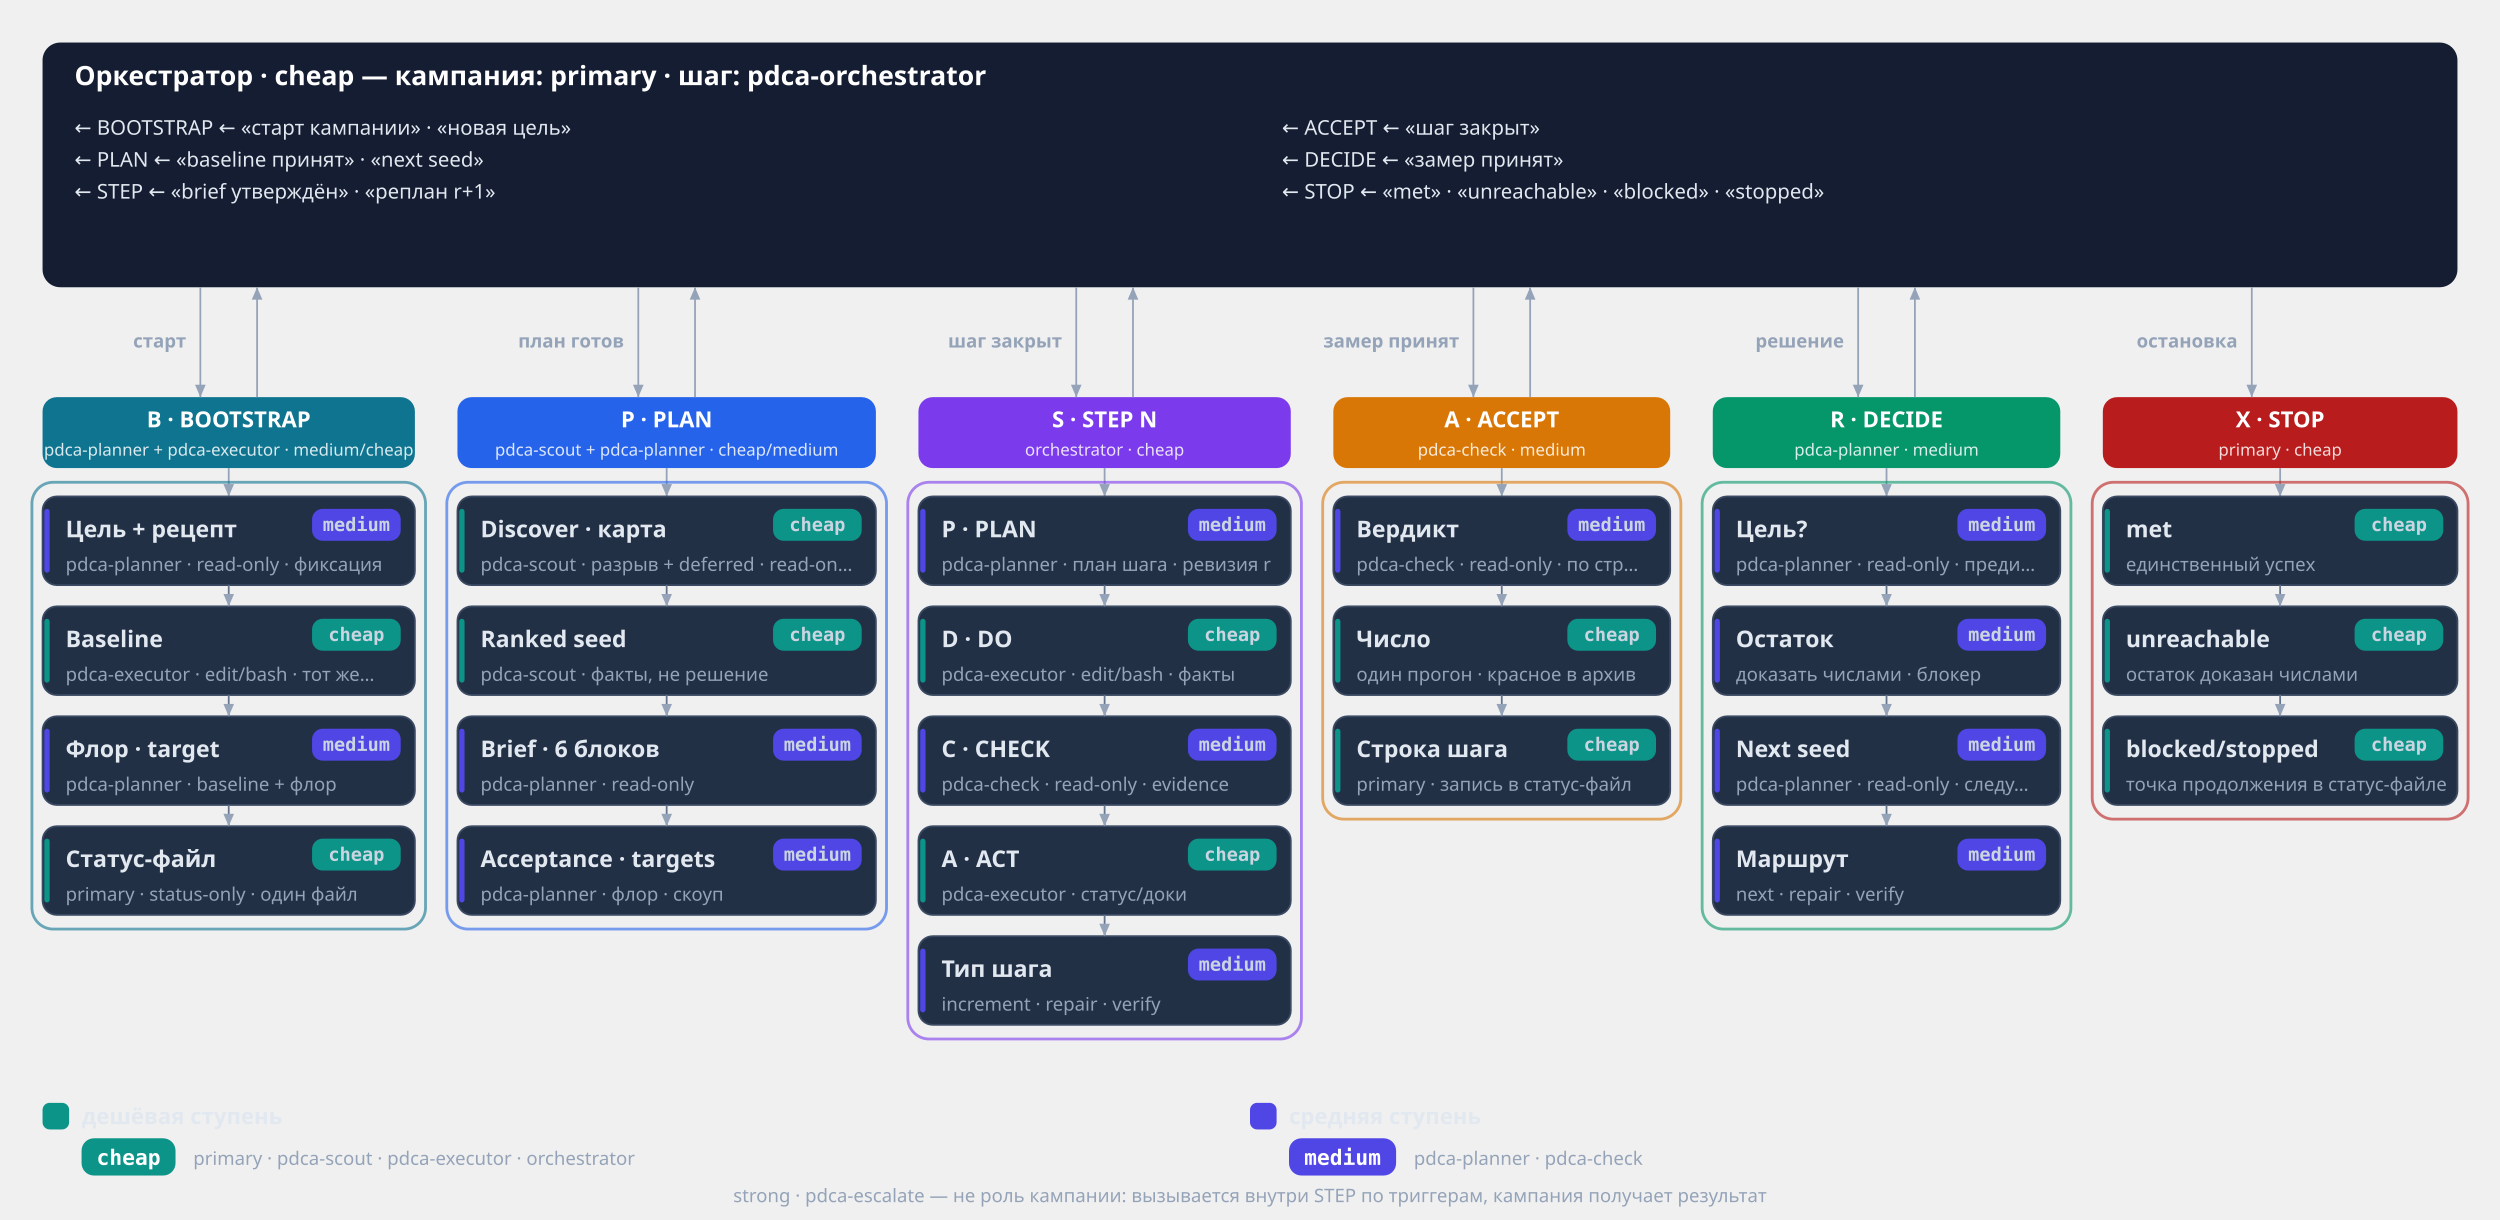
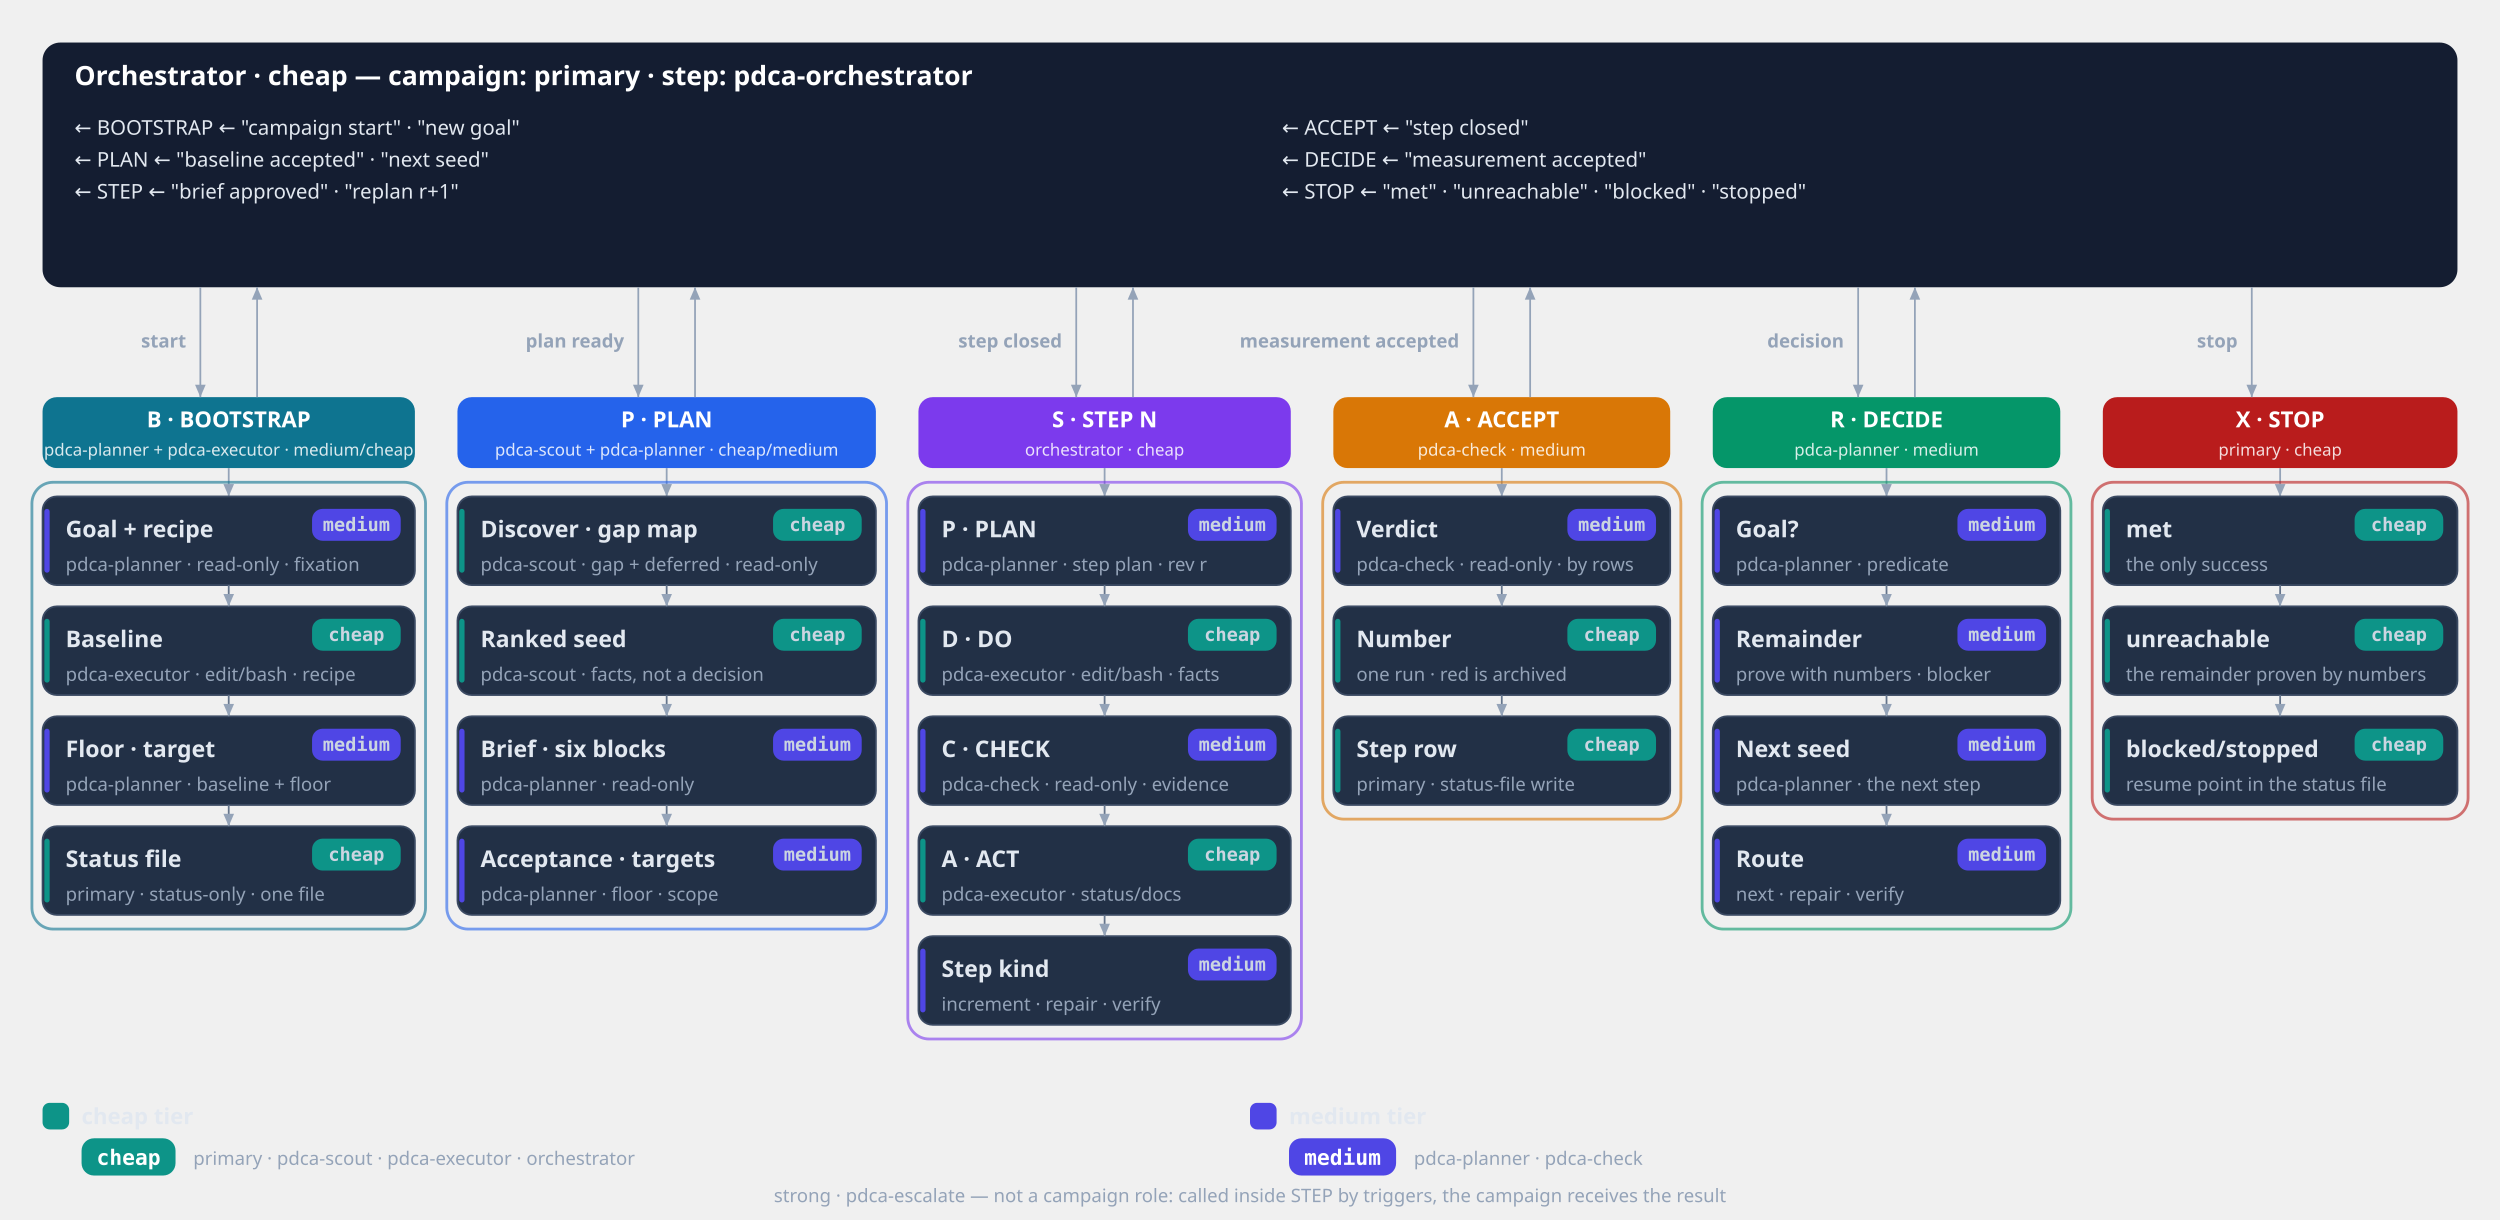
<svg xmlns="http://www.w3.org/2000/svg" viewBox="0 0 1410 688" width="1410" height="688" font-family="Segoe UI, system-ui, sans-serif">
  <defs>
    <marker id="arrow" markerWidth="9" markerHeight="9" refX="7" refY="3" orient="auto">
      <path d="M0,0 L7,3 L0,6 Z" fill="#94a3b8" />
    </marker>
  </defs>
  <style>
.t{font-size:13px;font-weight:600;fill:#e2e8f0}
.s{font-size:10.5px;fill:#94a3b8}
.h{font-size:12.5px;font-weight:700;fill:#ffffff}
.ho{font-size:9.5px;fill:#ffffff;fill-opacity:0.85}
.g{font-size:10.5px;font-weight:600}
.band{fill:#141d31}
.bt{fill:#ffffff;font-size:15px;font-weight:700}
.ol{fill:#e2e8f0;font-size:11.5px}
.lt{font-size:12.5px;font-weight:700;fill:#e2e8f0}
.ls{font-size:10.5px;fill:#94a3b8}
.lm{font-family:ui-monospace,Consolas,Menlo,monospace;font-size:12px;font-weight:700}
.bm{font-family:ui-monospace,Consolas,Menlo,monospace;font-size:10.5px;font-weight:700}
.st{font-size:14px;font-weight:700}
</style>
  <rect x="24" y="24" width="1362" height="138" rx="10" class="band" />
-   <text x="42" y="48" class="bt">Оркестратор · cheap — кампания: primary · шаг: pdca-orchestrator</text>
-   <text x="42" y="76" class="ol">← BOOTSTRAP ← «старт кампании» · «новая цель»</text>
-   <text x="42" y="94" class="ol">← PLAN ← «baseline принят» · «next seed»</text>
-   <text x="42" y="112" class="ol">← STEP ← «brief утверждён» · «реплан r+1»</text>
-   <text x="723.0" y="76" class="ol">← ACCEPT ← «шаг закрыт»</text>
-   <text x="723.0" y="94" class="ol">← DECIDE ← «замер принят»</text>
-   <text x="723.0" y="112" class="ol">← STOP ← «met» · «unreachable» · «blocked» · «stopped»</text>
+   <text x="42" y="48" class="bt">Orchestrator · cheap — campaign: primary · step: pdca-orchestrator</text>
+   <text x="42" y="76" class="ol">← BOOTSTRAP ← "campaign start" · "new goal"</text>
+   <text x="42" y="94" class="ol">← PLAN ← "baseline accepted" · "next seed"</text>
+   <text x="42" y="112" class="ol">← STEP ← "brief approved" · "replan r+1"</text>
+   <text x="723.0" y="76" class="ol">← ACCEPT ← "step closed"</text>
+   <text x="723.0" y="94" class="ol">← DECIDE ← "measurement accepted"</text>
+   <text x="723.0" y="112" class="ol">← STOP ← "met" · "unreachable" · "blocked" · "stopped"</text>
  <rect x="24" y="224" width="210" height="40" rx="8" fill="#0e7490" />
  <text x="129.0" y="241" class="h" text-anchor="middle">B · BOOTSTRAP</text>
  <text x="129.0" y="257" class="ho" text-anchor="middle">pdca-planner + pdca-executor · medium/cheap</text>
  <polyline points="129.0,264 129.0,280" fill="none" stroke="#94a3b8" marker-end="url(#arrow)" />
  <rect x="24" y="280" width="210" height="50" rx="8" fill="#223046" stroke="#3b4a63" stroke-width="1" />
  <rect x="25" y="287" width="3" height="36" rx="1.5" fill="#4f46e5" />
  <rect x="176" y="287" width="50" height="18" rx="6" fill="#4f46e5" />
  <text x="201.0" y="299.5" class="bm" fill="#cbd5e1" text-anchor="middle">medium</text>
-   <text x="37" y="303" class="t">Цель + рецепт</text>
-   <text x="37" y="322" class="s">pdca-planner · read-only · фиксация</text>
+   <text x="37" y="303" class="t">Goal + recipe</text>
+   <text x="37" y="322" class="s">pdca-planner · read-only · fixation</text>
  <rect x="24" y="342" width="210" height="50" rx="8" fill="#223046" stroke="#3b4a63" stroke-width="1" />
  <rect x="25" y="349" width="3" height="36" rx="1.5" fill="#0d9488" />
  <rect x="176" y="349" width="50" height="18" rx="6" fill="#0d9488" />
  <text x="201.0" y="361.5" class="bm" fill="#cbd5e1" text-anchor="middle">cheap</text>
  <text x="37" y="365" class="t">Baseline</text>
-   <text x="37" y="384" class="s">pdca-executor · edit/bash · тот же…</text>
+   <text x="37" y="384" class="s">pdca-executor · edit/bash · recipe</text>
  <polyline points="129.0,330 129.0,342" fill="none" stroke="#64748b" marker-end="url(#arrow)" />
  <rect x="24" y="404" width="210" height="50" rx="8" fill="#223046" stroke="#3b4a63" stroke-width="1" />
  <rect x="25" y="411" width="3" height="36" rx="1.5" fill="#4f46e5" />
  <rect x="176" y="411" width="50" height="18" rx="6" fill="#4f46e5" />
  <text x="201.0" y="423.5" class="bm" fill="#cbd5e1" text-anchor="middle">medium</text>
-   <text x="37" y="427" class="t">Флор · target</text>
-   <text x="37" y="446" class="s">pdca-planner · baseline + флор</text>
+   <text x="37" y="427" class="t">Floor · target</text>
+   <text x="37" y="446" class="s">pdca-planner · baseline + floor</text>
  <polyline points="129.0,392 129.0,404" fill="none" stroke="#64748b" marker-end="url(#arrow)" />
  <rect x="24" y="466" width="210" height="50" rx="8" fill="#223046" stroke="#3b4a63" stroke-width="1" />
  <rect x="25" y="473" width="3" height="36" rx="1.5" fill="#0d9488" />
  <rect x="176" y="473" width="50" height="18" rx="6" fill="#0d9488" />
  <text x="201.0" y="485.5" class="bm" fill="#cbd5e1" text-anchor="middle">cheap</text>
-   <text x="37" y="489" class="t">Статус-файл</text>
-   <text x="37" y="508" class="s">primary · status-only · один файл</text>
+   <text x="37" y="489" class="t">Status file</text>
+   <text x="37" y="508" class="s">primary · status-only · one file</text>
  <polyline points="129.0,454 129.0,466" fill="none" stroke="#64748b" marker-end="url(#arrow)" />
  <rect x="18" y="272" width="222" height="252" rx="12" fill="none" stroke="#0e7490" stroke-opacity="0.6" stroke-width="1.6" />
  <rect x="258" y="224" width="236" height="40" rx="8" fill="#2563eb" />
  <text x="376.0" y="241" class="h" text-anchor="middle">P · PLAN</text>
  <text x="376.0" y="257" class="ho" text-anchor="middle">pdca-scout + pdca-planner · cheap/medium</text>
  <polyline points="376.0,264 376.0,280" fill="none" stroke="#94a3b8" marker-end="url(#arrow)" />
  <rect x="258" y="280" width="236" height="50" rx="8" fill="#223046" stroke="#3b4a63" stroke-width="1" />
  <rect x="259" y="287" width="3" height="36" rx="1.5" fill="#0d9488" />
  <rect x="436" y="287" width="50" height="18" rx="6" fill="#0d9488" />
  <text x="461.0" y="299.5" class="bm" fill="#cbd5e1" text-anchor="middle">cheap</text>
-   <text x="271" y="303" class="t">Discover · карта</text>
-   <text x="271" y="322" class="s">pdca-scout · разрыв + deferred · read-on…</text>
+   <text x="271" y="303" class="t">Discover · gap map</text>
+   <text x="271" y="322" class="s">pdca-scout · gap + deferred · read-only</text>
  <rect x="258" y="342" width="236" height="50" rx="8" fill="#223046" stroke="#3b4a63" stroke-width="1" />
  <rect x="259" y="349" width="3" height="36" rx="1.5" fill="#0d9488" />
  <rect x="436" y="349" width="50" height="18" rx="6" fill="#0d9488" />
  <text x="461.0" y="361.5" class="bm" fill="#cbd5e1" text-anchor="middle">cheap</text>
  <text x="271" y="365" class="t">Ranked seed</text>
-   <text x="271" y="384" class="s">pdca-scout · факты, не решение</text>
+   <text x="271" y="384" class="s">pdca-scout · facts, not a decision</text>
  <polyline points="376.0,330 376.0,342" fill="none" stroke="#64748b" marker-end="url(#arrow)" />
  <rect x="258" y="404" width="236" height="50" rx="8" fill="#223046" stroke="#3b4a63" stroke-width="1" />
  <rect x="259" y="411" width="3" height="36" rx="1.5" fill="#4f46e5" />
  <rect x="436" y="411" width="50" height="18" rx="6" fill="#4f46e5" />
  <text x="461.0" y="423.5" class="bm" fill="#cbd5e1" text-anchor="middle">medium</text>
-   <text x="271" y="427" class="t">Brief · 6 блоков</text>
+   <text x="271" y="427" class="t">Brief · six blocks</text>
  <text x="271" y="446" class="s">pdca-planner · read-only</text>
  <polyline points="376.0,392 376.0,404" fill="none" stroke="#64748b" marker-end="url(#arrow)" />
  <rect x="258" y="466" width="236" height="50" rx="8" fill="#223046" stroke="#3b4a63" stroke-width="1" />
  <rect x="259" y="473" width="3" height="36" rx="1.5" fill="#4f46e5" />
  <rect x="436" y="473" width="50" height="18" rx="6" fill="#4f46e5" />
  <text x="461.0" y="485.5" class="bm" fill="#cbd5e1" text-anchor="middle">medium</text>
  <text x="271" y="489" class="t">Acceptance · targets</text>
-   <text x="271" y="508" class="s">pdca-planner · флор · скоуп</text>
+   <text x="271" y="508" class="s">pdca-planner · floor · scope</text>
  <polyline points="376.0,454 376.0,466" fill="none" stroke="#64748b" marker-end="url(#arrow)" />
  <rect x="252" y="272" width="248" height="252" rx="12" fill="none" stroke="#2563eb" stroke-opacity="0.6" stroke-width="1.6" />
  <rect x="518" y="224" width="210" height="40" rx="8" fill="#7c3aed" />
  <text x="623.0" y="241" class="h" text-anchor="middle">S · STEP N</text>
  <text x="623.0" y="257" class="ho" text-anchor="middle">orchestrator · cheap</text>
  <polyline points="623.0,264 623.0,280" fill="none" stroke="#94a3b8" marker-end="url(#arrow)" />
  <rect x="518" y="280" width="210" height="50" rx="8" fill="#223046" stroke="#3b4a63" stroke-width="1" />
  <rect x="519" y="287" width="3" height="36" rx="1.5" fill="#4f46e5" />
  <rect x="670" y="287" width="50" height="18" rx="6" fill="#4f46e5" />
  <text x="695.0" y="299.5" class="bm" fill="#cbd5e1" text-anchor="middle">medium</text>
  <text x="531" y="303" class="t">P · PLAN</text>
-   <text x="531" y="322" class="s">pdca-planner · план шага · ревизия r</text>
+   <text x="531" y="322" class="s">pdca-planner · step plan · rev r</text>
  <rect x="518" y="342" width="210" height="50" rx="8" fill="#223046" stroke="#3b4a63" stroke-width="1" />
  <rect x="519" y="349" width="3" height="36" rx="1.5" fill="#0d9488" />
  <rect x="670" y="349" width="50" height="18" rx="6" fill="#0d9488" />
  <text x="695.0" y="361.5" class="bm" fill="#cbd5e1" text-anchor="middle">cheap</text>
  <text x="531" y="365" class="t">D · DO</text>
-   <text x="531" y="384" class="s">pdca-executor · edit/bash · факты</text>
+   <text x="531" y="384" class="s">pdca-executor · edit/bash · facts</text>
  <polyline points="623.0,330 623.0,342" fill="none" stroke="#64748b" marker-end="url(#arrow)" />
  <rect x="518" y="404" width="210" height="50" rx="8" fill="#223046" stroke="#3b4a63" stroke-width="1" />
  <rect x="519" y="411" width="3" height="36" rx="1.5" fill="#4f46e5" />
  <rect x="670" y="411" width="50" height="18" rx="6" fill="#4f46e5" />
  <text x="695.0" y="423.5" class="bm" fill="#cbd5e1" text-anchor="middle">medium</text>
  <text x="531" y="427" class="t">C · CHECK</text>
  <text x="531" y="446" class="s">pdca-check · read-only · evidence</text>
  <polyline points="623.0,392 623.0,404" fill="none" stroke="#64748b" marker-end="url(#arrow)" />
  <rect x="518" y="466" width="210" height="50" rx="8" fill="#223046" stroke="#3b4a63" stroke-width="1" />
  <rect x="519" y="473" width="3" height="36" rx="1.5" fill="#0d9488" />
  <rect x="670" y="473" width="50" height="18" rx="6" fill="#0d9488" />
  <text x="695.0" y="485.5" class="bm" fill="#cbd5e1" text-anchor="middle">cheap</text>
  <text x="531" y="489" class="t">A · ACT</text>
-   <text x="531" y="508" class="s">pdca-executor · статус/доки</text>
+   <text x="531" y="508" class="s">pdca-executor · status/docs</text>
  <polyline points="623.0,454 623.0,466" fill="none" stroke="#64748b" marker-end="url(#arrow)" />
  <rect x="518" y="528" width="210" height="50" rx="8" fill="#223046" stroke="#3b4a63" stroke-width="1" />
  <rect x="519" y="535" width="3" height="36" rx="1.5" fill="#4f46e5" />
  <rect x="670" y="535" width="50" height="18" rx="6" fill="#4f46e5" />
  <text x="695.0" y="547.5" class="bm" fill="#cbd5e1" text-anchor="middle">medium</text>
-   <text x="531" y="551" class="t">Тип шага</text>
+   <text x="531" y="551" class="t">Step kind</text>
  <text x="531" y="570" class="s">increment · repair · verify</text>
  <polyline points="623.0,516 623.0,528" fill="none" stroke="#64748b" marker-end="url(#arrow)" />
  <rect x="512" y="272" width="222" height="314" rx="12" fill="none" stroke="#7c3aed" stroke-opacity="0.6" stroke-width="1.6" />
  <rect x="752" y="224" width="190" height="40" rx="8" fill="#d97706" />
  <text x="847.0" y="241" class="h" text-anchor="middle">A · ACCEPT</text>
  <text x="847.0" y="257" class="ho" text-anchor="middle">pdca-check · medium</text>
  <polyline points="847.0,264 847.0,280" fill="none" stroke="#94a3b8" marker-end="url(#arrow)" />
  <rect x="752" y="280" width="190" height="50" rx="8" fill="#223046" stroke="#3b4a63" stroke-width="1" />
  <rect x="753" y="287" width="3" height="36" rx="1.5" fill="#4f46e5" />
  <rect x="884" y="287" width="50" height="18" rx="6" fill="#4f46e5" />
  <text x="909.0" y="299.5" class="bm" fill="#cbd5e1" text-anchor="middle">medium</text>
-   <text x="765" y="303" class="t">Вердикт</text>
-   <text x="765" y="322" class="s">pdca-check · read-only · по стр…</text>
+   <text x="765" y="303" class="t">Verdict</text>
+   <text x="765" y="322" class="s">pdca-check · read-only · by rows</text>
  <rect x="752" y="342" width="190" height="50" rx="8" fill="#223046" stroke="#3b4a63" stroke-width="1" />
  <rect x="753" y="349" width="3" height="36" rx="1.5" fill="#0d9488" />
  <rect x="884" y="349" width="50" height="18" rx="6" fill="#0d9488" />
  <text x="909.0" y="361.5" class="bm" fill="#cbd5e1" text-anchor="middle">cheap</text>
-   <text x="765" y="365" class="t">Число</text>
-   <text x="765" y="384" class="s">один прогон · красное в архив</text>
+   <text x="765" y="365" class="t">Number</text>
+   <text x="765" y="384" class="s">one run · red is archived</text>
  <polyline points="847.0,330 847.0,342" fill="none" stroke="#64748b" marker-end="url(#arrow)" />
  <rect x="752" y="404" width="190" height="50" rx="8" fill="#223046" stroke="#3b4a63" stroke-width="1" />
  <rect x="753" y="411" width="3" height="36" rx="1.5" fill="#0d9488" />
  <rect x="884" y="411" width="50" height="18" rx="6" fill="#0d9488" />
  <text x="909.0" y="423.5" class="bm" fill="#cbd5e1" text-anchor="middle">cheap</text>
-   <text x="765" y="427" class="t">Строка шага</text>
-   <text x="765" y="446" class="s">primary · запись в статус-файл</text>
+   <text x="765" y="427" class="t">Step row</text>
+   <text x="765" y="446" class="s">primary · status-file write</text>
  <polyline points="847.0,392 847.0,404" fill="none" stroke="#64748b" marker-end="url(#arrow)" />
  <rect x="746" y="272" width="202" height="190" rx="12" fill="none" stroke="#d97706" stroke-opacity="0.6" stroke-width="1.6" />
  <rect x="966" y="224" width="196" height="40" rx="8" fill="#059669" />
  <text x="1064.0" y="241" class="h" text-anchor="middle">R · DECIDE</text>
  <text x="1064.0" y="257" class="ho" text-anchor="middle">pdca-planner · medium</text>
  <polyline points="1064.0,264 1064.0,280" fill="none" stroke="#94a3b8" marker-end="url(#arrow)" />
  <rect x="966" y="280" width="196" height="50" rx="8" fill="#223046" stroke="#3b4a63" stroke-width="1" />
  <rect x="967" y="287" width="3" height="36" rx="1.5" fill="#4f46e5" />
  <rect x="1104" y="287" width="50" height="18" rx="6" fill="#4f46e5" />
  <text x="1129.0" y="299.5" class="bm" fill="#cbd5e1" text-anchor="middle">medium</text>
-   <text x="979" y="303" class="t">Цель?</text>
-   <text x="979" y="322" class="s">pdca-planner · read-only · преди…</text>
+   <text x="979" y="303" class="t">Goal?</text>
+   <text x="979" y="322" class="s">pdca-planner · predicate</text>
  <rect x="966" y="342" width="196" height="50" rx="8" fill="#223046" stroke="#3b4a63" stroke-width="1" />
  <rect x="967" y="349" width="3" height="36" rx="1.5" fill="#4f46e5" />
  <rect x="1104" y="349" width="50" height="18" rx="6" fill="#4f46e5" />
  <text x="1129.0" y="361.5" class="bm" fill="#cbd5e1" text-anchor="middle">medium</text>
-   <text x="979" y="365" class="t">Остаток</text>
-   <text x="979" y="384" class="s">доказать числами · блокер</text>
+   <text x="979" y="365" class="t">Remainder</text>
+   <text x="979" y="384" class="s">prove with numbers · blocker</text>
  <polyline points="1064.0,330 1064.0,342" fill="none" stroke="#64748b" marker-end="url(#arrow)" />
  <rect x="966" y="404" width="196" height="50" rx="8" fill="#223046" stroke="#3b4a63" stroke-width="1" />
  <rect x="967" y="411" width="3" height="36" rx="1.5" fill="#4f46e5" />
  <rect x="1104" y="411" width="50" height="18" rx="6" fill="#4f46e5" />
  <text x="1129.0" y="423.5" class="bm" fill="#cbd5e1" text-anchor="middle">medium</text>
  <text x="979" y="427" class="t">Next seed</text>
-   <text x="979" y="446" class="s">pdca-planner · read-only · следу…</text>
+   <text x="979" y="446" class="s">pdca-planner · the next step</text>
  <polyline points="1064.0,392 1064.0,404" fill="none" stroke="#64748b" marker-end="url(#arrow)" />
  <rect x="966" y="466" width="196" height="50" rx="8" fill="#223046" stroke="#3b4a63" stroke-width="1" />
  <rect x="967" y="473" width="3" height="36" rx="1.5" fill="#4f46e5" />
  <rect x="1104" y="473" width="50" height="18" rx="6" fill="#4f46e5" />
  <text x="1129.0" y="485.5" class="bm" fill="#cbd5e1" text-anchor="middle">medium</text>
-   <text x="979" y="489" class="t">Маршрут</text>
+   <text x="979" y="489" class="t">Route</text>
  <text x="979" y="508" class="s">next · repair · verify</text>
  <polyline points="1064.0,454 1064.0,466" fill="none" stroke="#64748b" marker-end="url(#arrow)" />
  <rect x="960" y="272" width="208" height="252" rx="12" fill="none" stroke="#059669" stroke-opacity="0.6" stroke-width="1.6" />
  <rect x="1186" y="224" width="200" height="40" rx="8" fill="#b91c1c" />
  <text x="1286.0" y="241" class="h" text-anchor="middle">X · STOP</text>
  <text x="1286.0" y="257" class="ho" text-anchor="middle">primary · cheap</text>
  <polyline points="1286.0,264 1286.0,280" fill="none" stroke="#94a3b8" marker-end="url(#arrow)" />
  <rect x="1186" y="280" width="200" height="50" rx="8" fill="#223046" stroke="#3b4a63" stroke-width="1" />
  <rect x="1187" y="287" width="3" height="36" rx="1.5" fill="#0d9488" />
  <rect x="1328" y="287" width="50" height="18" rx="6" fill="#0d9488" />
  <text x="1353.0" y="299.5" class="bm" fill="#cbd5e1" text-anchor="middle">cheap</text>
  <text x="1199" y="303" class="t">met</text>
-   <text x="1199" y="322" class="s">единственный успех</text>
+   <text x="1199" y="322" class="s">the only success</text>
  <rect x="1186" y="342" width="200" height="50" rx="8" fill="#223046" stroke="#3b4a63" stroke-width="1" />
  <rect x="1187" y="349" width="3" height="36" rx="1.5" fill="#0d9488" />
  <rect x="1328" y="349" width="50" height="18" rx="6" fill="#0d9488" />
  <text x="1353.0" y="361.5" class="bm" fill="#cbd5e1" text-anchor="middle">cheap</text>
  <text x="1199" y="365" class="t">unreachable</text>
-   <text x="1199" y="384" class="s">остаток доказан числами</text>
+   <text x="1199" y="384" class="s">the remainder proven by numbers</text>
  <polyline points="1286.0,330 1286.0,342" fill="none" stroke="#64748b" marker-end="url(#arrow)" />
  <rect x="1186" y="404" width="200" height="50" rx="8" fill="#223046" stroke="#3b4a63" stroke-width="1" />
  <rect x="1187" y="411" width="3" height="36" rx="1.5" fill="#0d9488" />
  <rect x="1328" y="411" width="50" height="18" rx="6" fill="#0d9488" />
  <text x="1353.0" y="423.5" class="bm" fill="#cbd5e1" text-anchor="middle">cheap</text>
  <text x="1199" y="427" class="t">blocked/stopped</text>
-   <text x="1199" y="446" class="s">точка продолжения в статус-файле</text>
+   <text x="1199" y="446" class="s">resume point in the status file</text>
  <polyline points="1286.0,392 1286.0,404" fill="none" stroke="#64748b" marker-end="url(#arrow)" />
  <rect x="1180" y="272" width="212" height="190" rx="12" fill="none" stroke="#b91c1c" stroke-opacity="0.6" stroke-width="1.6" />
  <polyline points="113.0,162 113.0,224" fill="none" stroke="#94a3b8" data-edge-id="dispatch_b" marker-end="url(#arrow)" />
-   <text x="105.0" y="196.0" class="g" fill="#94a3b8" text-anchor="end">старт</text>
+   <text x="105.0" y="196.0" class="g" fill="#94a3b8" text-anchor="end">start</text>
  <polyline points="145.0,224 145.0,162" fill="none" stroke="#94a3b8" data-edge-id="return_b" marker-end="url(#arrow)" />
  <polyline points="360.0,162 360.0,224" fill="none" stroke="#94a3b8" data-edge-id="dispatch_p" marker-end="url(#arrow)" />
-   <text x="352.0" y="196.0" class="g" fill="#94a3b8" text-anchor="end">план готов</text>
+   <text x="352.0" y="196.0" class="g" fill="#94a3b8" text-anchor="end">plan ready</text>
  <polyline points="392.0,224 392.0,162" fill="none" stroke="#94a3b8" data-edge-id="return_p" marker-end="url(#arrow)" />
  <polyline points="607.0,162 607.0,224" fill="none" stroke="#94a3b8" data-edge-id="dispatch_s" marker-end="url(#arrow)" />
-   <text x="599.0" y="196.0" class="g" fill="#94a3b8" text-anchor="end">шаг закрыт</text>
+   <text x="599.0" y="196.0" class="g" fill="#94a3b8" text-anchor="end">step closed</text>
  <polyline points="639.0,224 639.0,162" fill="none" stroke="#94a3b8" data-edge-id="return_s" marker-end="url(#arrow)" />
  <polyline points="831.0,162 831.0,224" fill="none" stroke="#94a3b8" data-edge-id="dispatch_a" marker-end="url(#arrow)" />
-   <text x="823.0" y="196.0" class="g" fill="#94a3b8" text-anchor="end">замер принят</text>
+   <text x="823.0" y="196.0" class="g" fill="#94a3b8" text-anchor="end">measurement accepted</text>
  <polyline points="863.0,224 863.0,162" fill="none" stroke="#94a3b8" data-edge-id="return_a" marker-end="url(#arrow)" />
  <polyline points="1048.0,162 1048.0,224" fill="none" stroke="#94a3b8" data-edge-id="dispatch_r" marker-end="url(#arrow)" />
-   <text x="1040.0" y="196.0" class="g" fill="#94a3b8" text-anchor="end">решение</text>
+   <text x="1040.0" y="196.0" class="g" fill="#94a3b8" text-anchor="end">decision</text>
  <polyline points="1080.0,224 1080.0,162" fill="none" stroke="#94a3b8" data-edge-id="return_r" marker-end="url(#arrow)" />
  <polyline points="1270.0,162 1270.0,224" fill="none" stroke="#94a3b8" data-edge-id="dispatch_x" marker-end="url(#arrow)" />
-   <text x="1262.0" y="196.0" class="g" fill="#94a3b8" text-anchor="end">остановка</text>
+   <text x="1262.0" y="196.0" class="g" fill="#94a3b8" text-anchor="end">stop</text>
  <rect x="24.0" y="622" width="15" height="15" rx="4" fill="#0d9488" />
-   <text x="46.0" y="634" class="lt">дешёвая ступень</text>
+   <text x="46.0" y="634" class="lt">cheap tier</text>
  <rect x="46.0" y="642" width="53.0" height="21" rx="7" fill="#0d9488" />
  <text x="72.5" y="657" class="lm" fill="#ffffff" text-anchor="middle">cheap</text>
  <text x="109.0" y="657" class="ls">primary · pdca-scout · pdca-executor · orchestrator</text>
  <rect x="705.0" y="622" width="15" height="15" rx="4" fill="#4f46e5" />
-   <text x="727.0" y="634" class="lt">средняя ступень</text>
+   <text x="727.0" y="634" class="lt">medium tier</text>
  <rect x="727.0" y="642" width="60.4" height="21" rx="7" fill="#4f46e5" />
  <text x="757.2" y="657" class="lm" fill="#ffffff" text-anchor="middle">medium</text>
  <text x="797.4" y="657" class="ls">pdca-planner · pdca-check</text>
-   <text x="705.0" y="678" class="ls" text-anchor="middle">strong · pdca-escalate — не роль кампании: вызывается внутри STEP по триггерам, кампания получает результат</text>
-   <text x="160.2" y="708" class="lt">Граф кампании</text>
+   <text x="705.0" y="678" class="ls" text-anchor="middle">strong · pdca-escalate — not a campaign role: called inside STEP by triggers, the campaign receives the result</text>
+   <text x="160.2" y="708" class="lt">Campaign graph</text>
  <rect x="160.2" y="788" width="120" height="44" rx="10" fill="#94a3b8" fill-opacity="0.08" stroke="#94a3b8" stroke-width="1.6" data-node-id="START" />
  <text x="220.2" y="815.0" class="st" fill="#94a3b8" text-anchor="middle">START</text>
  <rect x="354.12" y="788" width="120" height="44" rx="10" fill="#0e7490" fill-opacity="0.08" stroke="#0e7490" stroke-width="1.6" data-node-id="BOOT" />
  <text x="414.12" y="815.0" class="st" fill="#0e7490" text-anchor="middle">BOOT</text>
  <rect x="548.04" y="788" width="120" height="44" rx="10" fill="#2563eb" fill-opacity="0.08" stroke="#2563eb" stroke-width="1.6" data-node-id="PLAN" />
  <text x="608.04" y="815.0" class="st" fill="#2563eb" text-anchor="middle">PLAN</text>
  <rect x="741.96" y="788" width="120" height="44" rx="10" fill="#7c3aed" fill-opacity="0.08" stroke="#7c3aed" stroke-width="1.6" data-node-id="STEP" />
  <text x="801.96" y="815.0" class="st" fill="#7c3aed" text-anchor="middle">STEP</text>
  <rect x="935.88" y="788" width="120" height="44" rx="10" fill="#d97706" fill-opacity="0.08" stroke="#d97706" stroke-width="1.6" data-node-id="ACC" />
  <text x="995.88" y="815.0" class="st" fill="#d97706" text-anchor="middle">ACC</text>
  <rect x="1129.8" y="788" width="120" height="44" rx="10" fill="#059669" fill-opacity="0.08" stroke="#059669" stroke-width="1.6" data-node-id="DEC" />
  <text x="1189.8" y="815.0" class="st" fill="#059669" text-anchor="middle">DEC</text>
  <polyline points="280.2,810.0 354.12,810.0" fill="none" stroke="#94a3b8" data-edge-id="start_boot" marker-end="url(#arrow)" />
-   <text x="317.16" y="803.0" class="g" fill="#cbd5e1" text-anchor="middle">старт</text>
+   <text x="317.16" y="803.0" class="g" fill="#cbd5e1" text-anchor="middle">start</text>
  <polyline points="474.12,810.0 548.04,810.0" fill="none" stroke="#94a3b8" data-edge-id="boot_plan" marker-end="url(#arrow)" />
-   <text x="511.08" y="803.0" class="g" fill="#cbd5e1" text-anchor="middle">рецепт</text>
+   <text x="511.08" y="803.0" class="g" fill="#cbd5e1" text-anchor="middle">recipe</text>
  <polyline points="668.04,810.0 741.96,810.0" fill="none" stroke="#94a3b8" data-edge-id="plan_step" marker-end="url(#arrow)" />
  <text x="705.0" y="803.0" class="g" fill="#cbd5e1" text-anchor="middle">brief</text>
  <polyline points="861.96,810.0 935.88,810.0" fill="none" stroke="#94a3b8" data-edge-id="step_acc" marker-end="url(#arrow)" />
-   <text x="898.92" y="803.0" class="g" fill="#cbd5e1" text-anchor="middle">закрыт</text>
+   <text x="898.92" y="803.0" class="g" fill="#cbd5e1" text-anchor="middle">closed</text>
  <polyline points="1055.88,810.0 1129.8,810.0" fill="none" stroke="#94a3b8" data-edge-id="acc_dec" marker-end="url(#arrow)" />
-   <text x="1092.84" y="803.0" class="g" fill="#cbd5e1" text-anchor="middle">принято</text>
+   <text x="1092.84" y="803.0" class="g" fill="#cbd5e1" text-anchor="middle">accepted</text>
  <path d="M1189.8,788 C1189.8,742 608.04,742 608.04,788" fill="none" stroke="#94a3b8" stroke-dasharray="5 4" marker-end="url(#arrow)" data-edge-id="decide_plan" />
-   <text x="898.92" y="736" class="g" fill="#cbd5e1" text-anchor="middle">next step · baseline = принято</text>
+   <text x="898.92" y="736" class="g" fill="#cbd5e1" text-anchor="middle">next step · baseline = accepted</text>
  <path d="M1129.8,810.0 C1129.8,868 801.96,868 801.96,832" fill="none" stroke="#94a3b8" stroke-dasharray="2 3" marker-end="url(#arrow)" data-edge-id="decide_step" />
  <text x="965.88" y="860" class="g" fill="#cbd5e1" text-anchor="middle">repair · parent N</text>
  <polyline points="1189.8,832 1189.8,920" fill="none" stroke="#b91c1c" data-edge-id="decide_stop" marker-end="url(#arrow)" />
  <rect x="1129.8" y="920" width="120" height="44" rx="10" fill="#b91c1c" fill-opacity="0.08" stroke="#b91c1c" stroke-width="1.6" data-node-id="STOP" />
  <text x="1189.8" y="947.0" class="st" fill="#b91c1c" text-anchor="middle">STOP</text>
  <text x="1119.8" y="946.0" class="g" fill="#cbd5e1" text-anchor="end">met · unreachable · blocked · stopped</text>
-   <text x="160.2" y="988" class="g" fill="#cbd5e1" text-anchor="start">verify — опциональный интегральный gate: target = gate, baseline не двигает</text>
+   <text x="160.2" y="988" class="g" fill="#cbd5e1" text-anchor="start">verify — optional integrated gate: target = gate, does not move the baseline</text>
</svg>
